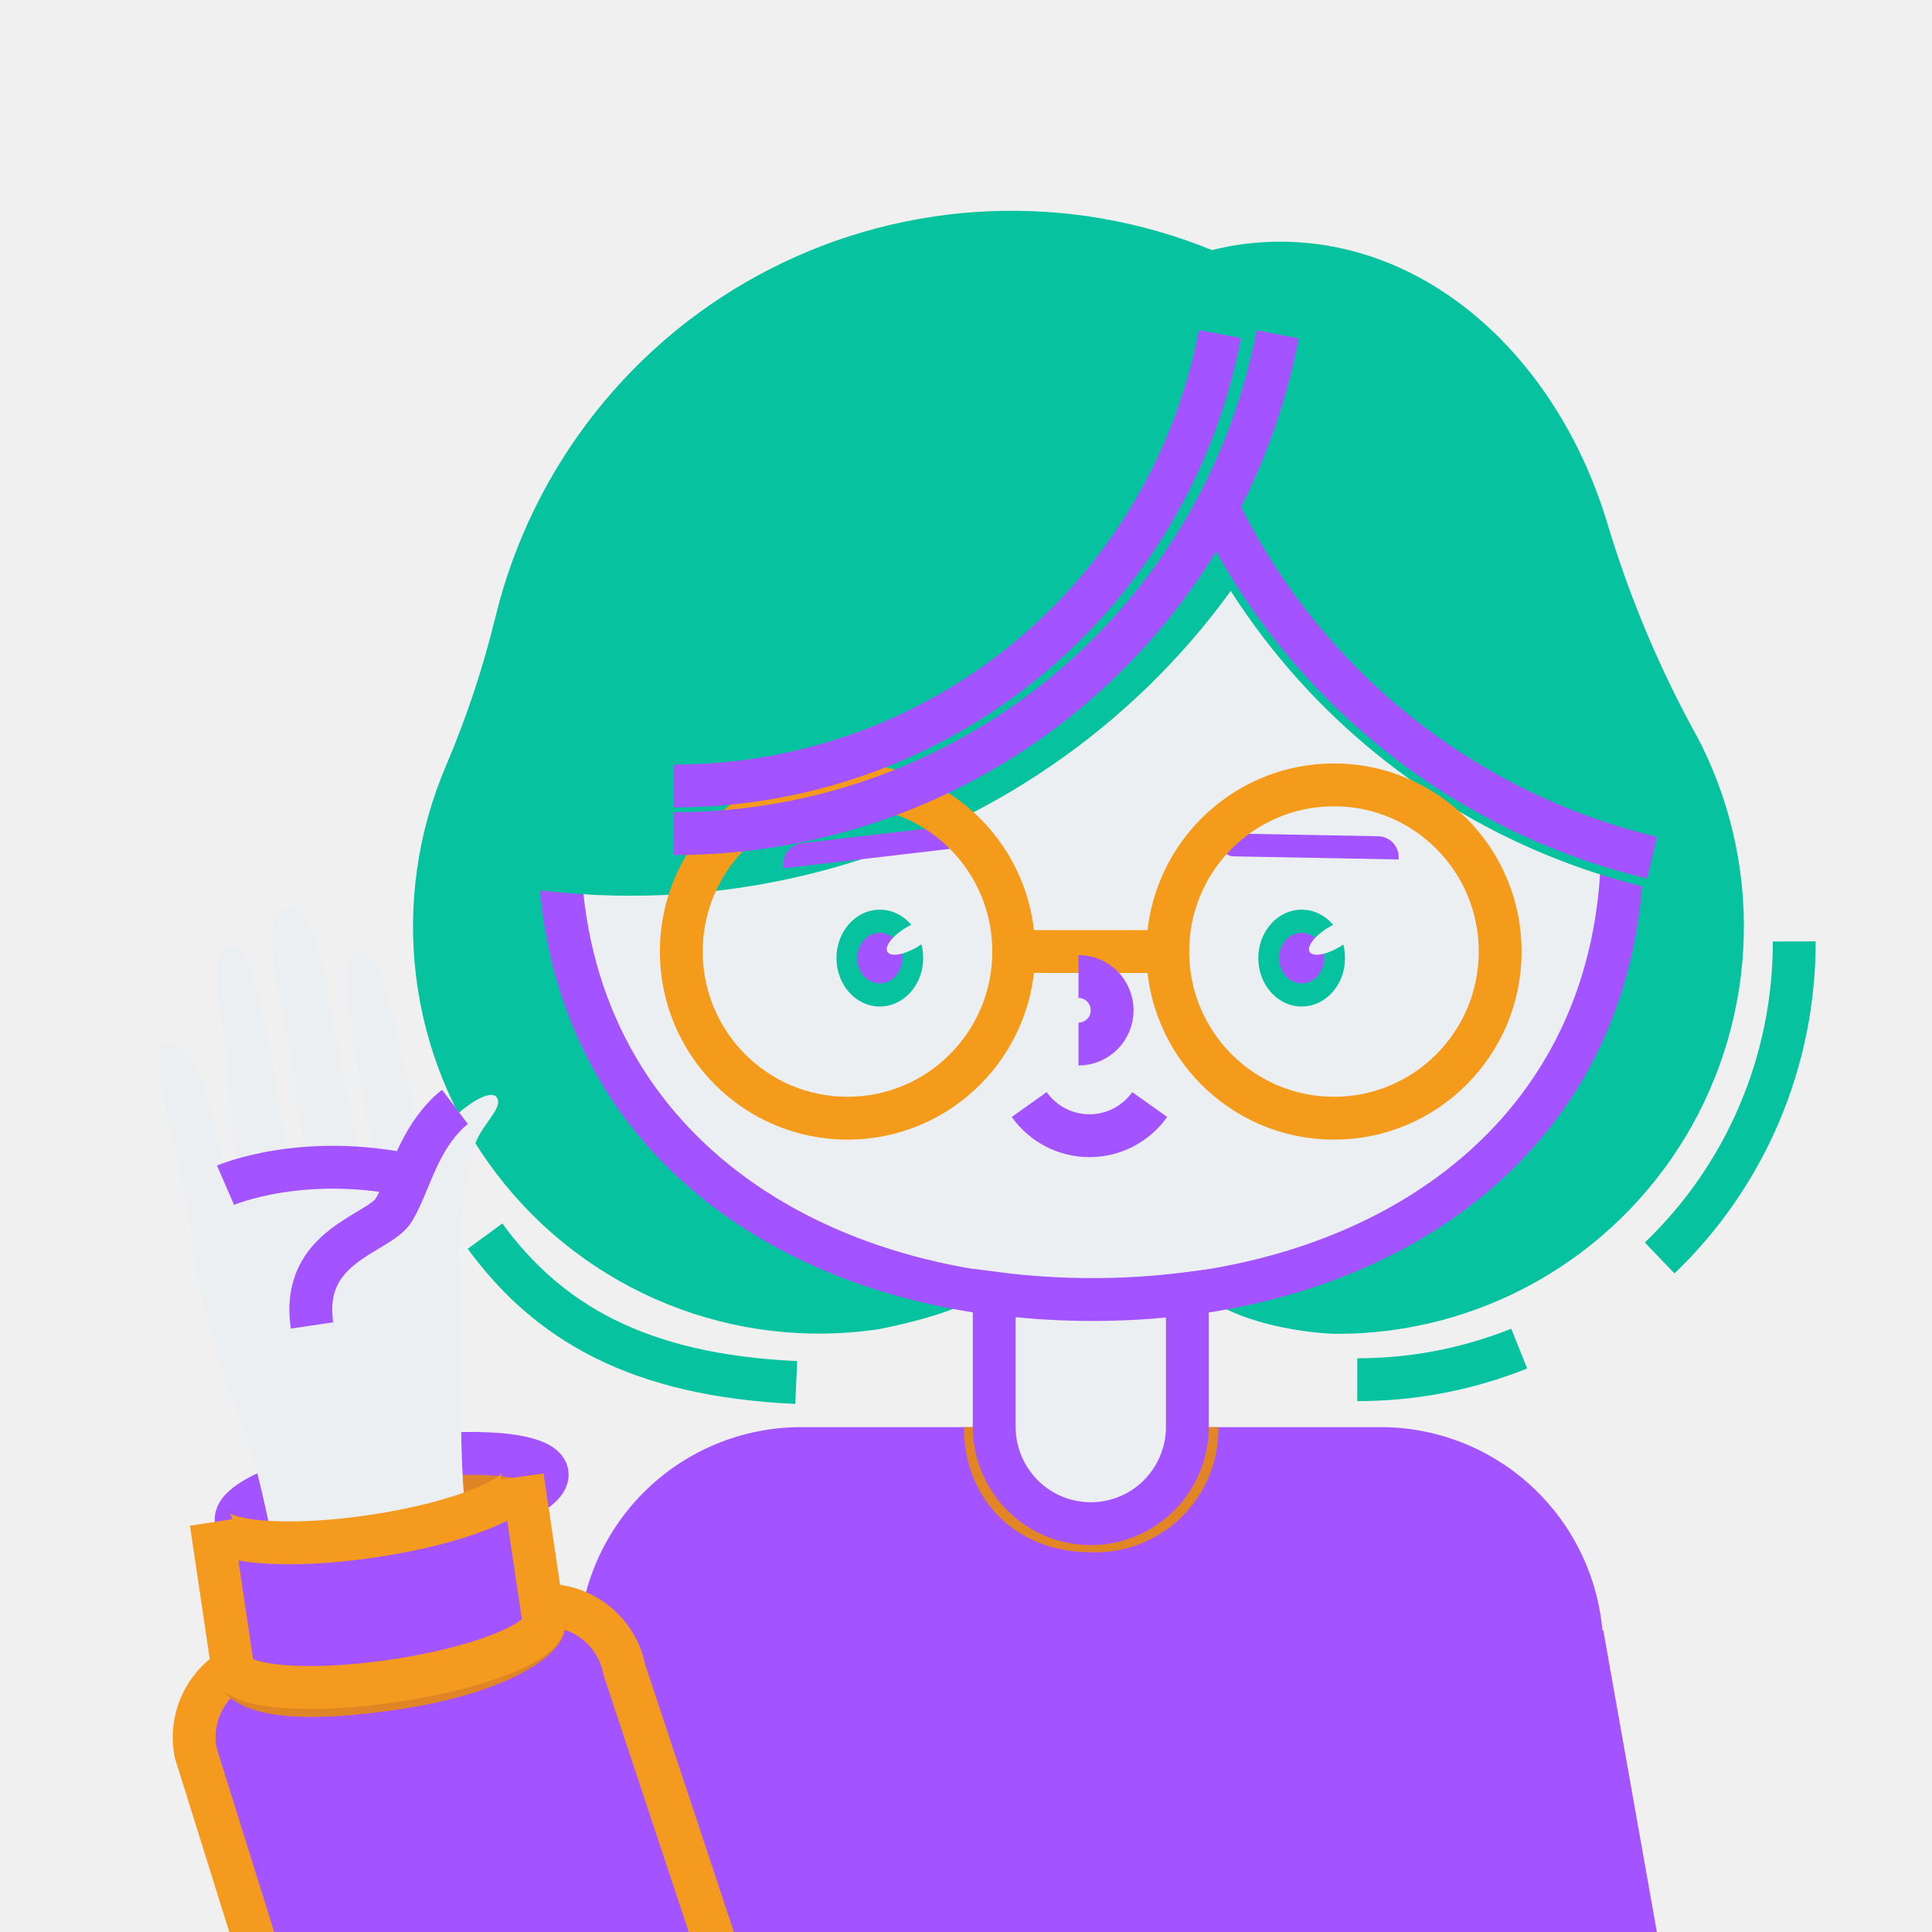
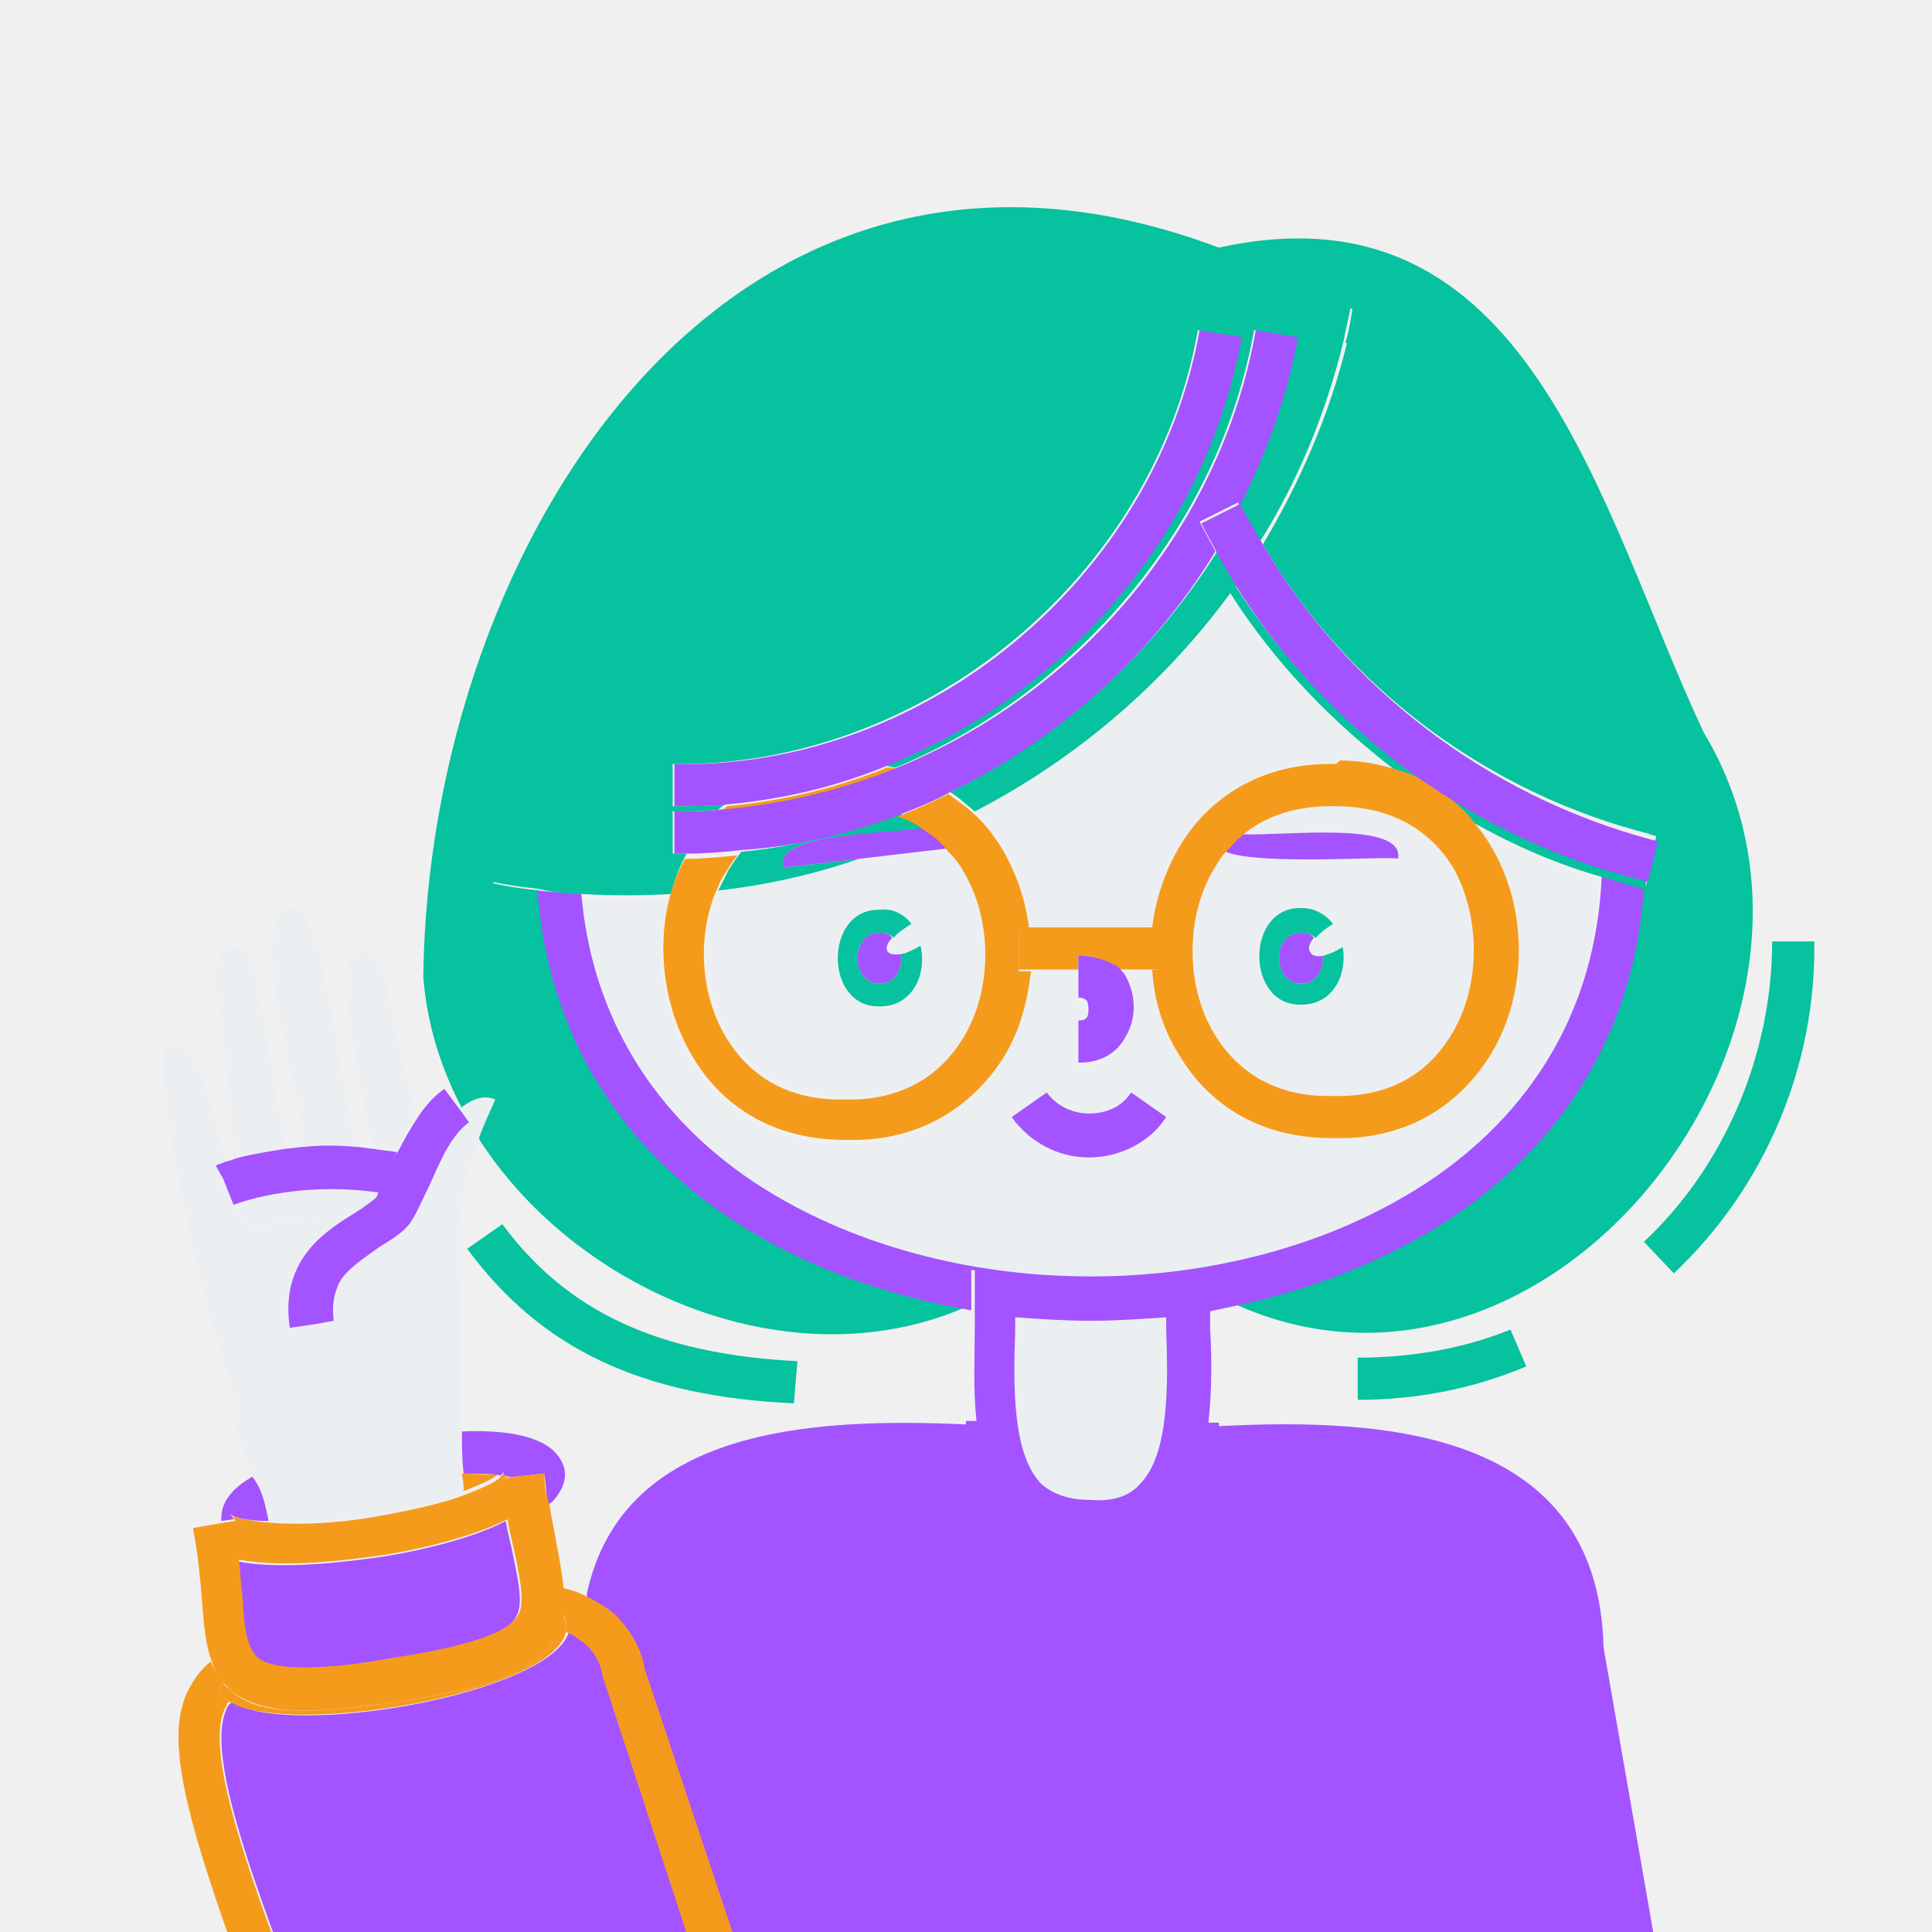
- <svg xmlns="http://www.w3.org/2000/svg" width="110" height="110" viewBox="0 0 110 110" fill="none">
-   <g clip-path="url(#clip0)">
-     <path d="M96.584 41.868C94.519 38.121 92.849 34.169 91.599 30.075C88.831 20.561 81.499 13.76 72.884 13.76C71.576 13.761 70.273 13.921 69.004 14.238C64.983 12.598 60.658 11.843 56.321 12.027C51.984 12.211 47.738 13.328 43.87 15.303C40.002 17.277 36.602 20.063 33.903 23.472C31.204 26.88 29.267 30.831 28.226 35.056C27.523 37.959 26.583 40.799 25.415 43.547C23.779 47.34 23.184 51.502 23.691 55.603C24.199 59.704 25.79 63.594 28.3 66.871C30.811 70.149 34.15 72.693 37.971 74.242C41.791 75.791 45.956 76.287 50.032 75.68C53.087 75.067 55.061 74.345 56.209 73.554C42.328 71.594 31.861 62.594 31.861 47.866V47.615C31.861 47.388 31.861 47.162 31.861 46.935C31.861 46.708 31.861 46.433 31.861 46.188C31.861 45.943 31.892 45.771 31.91 45.575C31.91 45.264 31.934 44.952 31.983 44.638C31.983 44.564 31.983 44.49 32.014 44.417C32.73 38.18 35.358 32.319 39.535 27.642C43.712 22.965 49.232 19.701 55.336 18.3L55.476 18.263L56.631 18.03L57.04 17.957L58 17.816L58.611 17.736L59.423 17.657C59.674 17.657 59.918 17.614 60.169 17.602L60.92 17.565H61.342H61.702H62.075H62.509C62.765 17.565 63.022 17.565 63.279 17.565L64.073 17.608L64.831 17.663L65.613 17.749L66.358 17.841L67.128 17.963L67.867 18.098L68.625 18.257C68.863 18.312 69.108 18.361 69.346 18.423L70.091 18.619L70.8 18.821L71.527 19.054L72.218 19.286C72.462 19.372 72.7 19.464 72.933 19.556L73.611 19.826C73.843 19.917 74.075 20.022 74.307 20.126L74.967 20.426L75.645 20.757L76.287 21.088L76.947 21.455L77.558 21.817L78.199 22.215C78.401 22.343 78.603 22.466 78.81 22.601C79.018 22.736 79.226 22.883 79.421 23.03L80.002 23.446C80.203 23.593 80.399 23.753 80.613 23.906C80.827 24.059 80.986 24.194 81.169 24.347L81.78 24.831C81.957 24.984 82.14 25.137 82.311 25.296L82.867 25.811L83.374 26.301C83.558 26.479 83.729 26.663 83.906 26.846C84.083 27.03 84.236 27.183 84.395 27.361C84.554 27.539 84.731 27.735 84.896 27.931C85.061 28.127 85.207 28.28 85.354 28.464C85.501 28.648 85.672 28.856 85.831 29.076C85.99 29.297 86.124 29.444 86.264 29.634C86.405 29.824 86.564 30.044 86.717 30.247C86.869 30.449 86.992 30.626 87.12 30.816C87.248 31.006 87.401 31.245 87.541 31.466C87.682 31.686 87.798 31.858 87.92 32.078C88.043 32.299 88.177 32.526 88.311 32.746L88.66 33.359C88.782 33.586 88.898 33.818 89.014 34.045C89.13 34.272 89.234 34.462 89.338 34.658C89.442 34.854 89.558 35.136 89.662 35.374C89.766 35.613 89.857 35.797 89.949 35.987C90.04 36.177 90.15 36.477 90.248 36.722C90.346 36.967 90.419 37.157 90.499 37.372C90.578 37.586 90.676 37.88 90.761 38.137C90.847 38.395 90.914 38.572 90.981 38.793C91.049 39.014 91.134 39.314 91.207 39.577C91.281 39.841 91.342 40.018 91.397 40.239C91.452 40.459 91.525 40.784 91.586 41.06C91.647 41.335 91.696 41.495 91.739 41.721C91.782 41.948 91.843 42.285 91.892 42.573C91.941 42.861 91.977 43.002 92.008 43.222C92.038 43.443 92.087 43.835 92.13 44.141C92.13 44.343 92.185 44.546 92.203 44.754C92.24 45.091 92.258 45.434 92.283 45.783C92.283 45.955 92.313 46.126 92.326 46.304C92.326 46.825 92.362 47.352 92.362 47.878C92.362 62.521 82.018 71.496 68.258 73.53C70.47 75.484 74.808 75.938 76.165 75.944C80.156 75.941 84.079 74.904 87.553 72.931C91.026 70.959 93.931 68.12 95.987 64.689C98.042 61.258 99.177 57.352 99.282 53.351C99.387 49.35 98.457 45.391 96.584 41.856V41.868Z" fill="#07C29E" />
-     <path d="M91.287 93.974C91.288 92.303 90.96 90.649 90.323 89.106C89.686 87.562 88.751 86.16 87.573 84.979C86.395 83.797 84.997 82.861 83.458 82.222C81.918 81.583 80.269 81.254 78.603 81.255H67.605C67.605 82.718 67.025 84.12 65.994 85.154C64.963 86.188 63.564 86.769 62.105 86.769V86.769C60.647 86.769 59.248 86.188 58.217 85.154C57.186 84.12 56.606 82.718 56.606 81.255H45.608C42.244 81.255 39.018 82.595 36.639 84.98C34.261 87.366 32.924 90.601 32.924 93.974V93.974" fill="#A353FF" />
-     <path d="M54.883 81.255C54.883 85.372 57.828 88.38 62.112 88.38C63.061 88.415 64.008 88.256 64.894 87.912C65.781 87.569 66.588 87.048 67.267 86.381C67.946 85.715 68.483 84.916 68.845 84.035C69.206 83.154 69.385 82.208 69.37 81.255H67.653V81.696C67.497 83.049 66.851 84.297 65.837 85.203C64.823 86.109 63.512 86.609 62.154 86.609C60.796 86.609 59.486 86.109 58.472 85.203C57.458 84.297 56.811 83.049 56.655 81.696V81.255H54.883Z" fill="#E28625" />
-     <path d="M94.495 110.901L32.918 110.478V92.828H91.287L94.495 110.901Z" fill="#A353FF" />
-     <path d="M92.381 47.921C92.381 64.677 78.835 74.02 62.124 74.02C45.413 74.02 31.843 64.647 31.843 47.921C31.843 39.872 35.032 32.152 40.708 26.46C46.385 20.769 54.084 17.571 62.112 17.571C70.139 17.571 77.838 20.769 83.515 26.46C89.192 32.152 92.381 39.872 92.381 47.921V47.921Z" fill="#EBEFF1" stroke="#A353FF" stroke-width="2.44" stroke-miterlimit="10" />
-     <path d="M74.112 57.307C75.475 57.307 76.58 56.073 76.58 54.55C76.58 53.028 75.475 51.793 74.112 51.793C72.748 51.793 71.643 53.028 71.643 54.55C71.643 56.073 72.748 57.307 74.112 57.307Z" fill="#07C29E" />
-     <path d="M50.093 57.307C51.456 57.307 52.562 56.073 52.562 54.55C52.562 53.028 51.456 51.793 50.093 51.793C48.73 51.793 47.625 53.028 47.625 54.55C47.625 56.073 48.73 57.307 50.093 57.307Z" fill="#07C29E" />
-     <path d="M64.073 16.064C64.801 24.209 68.062 31.92 73.397 38.105C78.732 44.291 85.871 48.64 93.804 50.537C93.877 49.667 93.92 48.791 93.92 47.903C93.92 39.784 90.833 31.971 85.287 26.055C79.741 20.139 72.155 16.566 64.073 16.064V16.064Z" fill="#07C29E" />
-     <path d="M77 17.597C72.323 15.318 67.191 14.09 61.973 14C43.184 14 28 29.244 28 47.75C28 48.6 28.039 49.443 28.105 50.279C30.676 50.761 33.288 51.003 35.905 51C56.23 51 73.42 36.631 77 17.597Z" fill="#07C29E" />
-     <path d="M62.105 73.989C60.267 73.987 58.43 73.866 56.606 73.628V81.237C56.606 82.699 57.186 84.102 58.217 85.136C59.248 86.17 60.647 86.751 62.105 86.751V86.751C63.564 86.751 64.963 86.17 65.994 85.136C67.025 84.102 67.605 82.699 67.605 81.237V73.652C65.781 73.883 63.944 73.995 62.105 73.989V73.989Z" fill="#EBEFF1" stroke="#A353FF" stroke-width="2.44" stroke-miterlimit="10" />
-     <path d="M50.093 55.99C50.802 55.99 51.376 55.345 51.376 54.55C51.376 53.755 50.802 53.111 50.093 53.111C49.385 53.111 48.81 53.755 48.81 54.55C48.81 55.345 49.385 55.99 50.093 55.99Z" fill="#A353FF" />
-     <path d="M74.112 55.99C74.82 55.99 75.395 55.345 75.395 54.55C75.395 53.755 74.82 53.111 74.112 53.111C73.403 53.111 72.829 53.755 72.829 54.55C72.829 55.345 73.403 55.99 74.112 55.99Z" fill="#A353FF" />
-     <path d="M65.46 62.888C65.071 63.437 64.556 63.884 63.959 64.193C63.363 64.502 62.701 64.663 62.029 64.663C61.358 64.663 60.696 64.502 60.099 64.193C59.502 63.884 58.988 63.437 58.598 62.888" stroke="#A353FF" stroke-width="2.44" stroke-miterlimit="10" />
-     <path d="M53.977 48.344L44.619 49.437L44.606 49.327C44.57 49.014 44.659 48.699 44.854 48.452C45.049 48.205 45.334 48.046 45.647 48.009L53.828 47.054C53.989 47.035 54.15 47.082 54.278 47.182C54.404 47.283 54.486 47.431 54.505 47.592L54.518 47.702C54.527 47.858 54.475 48.011 54.375 48.131C54.275 48.25 54.132 48.327 53.977 48.344V48.344Z" fill="#A353FF" />
-     <path d="M70.237 47.457L78.472 47.613C78.786 47.619 79.085 47.75 79.303 47.977C79.521 48.204 79.641 48.508 79.635 48.824L79.633 48.934L70.213 48.756C70.051 48.753 69.896 48.685 69.784 48.568C69.672 48.451 69.61 48.294 69.613 48.132L69.615 48.022C69.628 47.866 69.699 47.72 69.814 47.615C69.93 47.511 70.081 47.454 70.237 47.457V47.457Z" fill="#A353FF" />
-     <path d="M48.254 63.666C53.481 63.666 57.718 59.418 57.718 54.176C57.718 48.935 53.481 44.687 48.254 44.687C43.027 44.687 38.79 48.935 38.79 54.176C38.79 59.418 43.027 63.666 48.254 63.666Z" stroke="#F59B1C" stroke-width="2.44" stroke-miterlimit="10" />
-     <path d="M75.951 63.666C81.178 63.666 85.415 59.418 85.415 54.176C85.415 48.935 81.178 44.687 75.951 44.687C70.724 44.687 66.486 48.935 66.486 54.176C66.486 59.418 70.724 63.666 75.951 63.666Z" stroke="#F59B1C" stroke-width="2.44" stroke-miterlimit="10" />
-     <path d="M57.718 54.176H66.321" stroke="#F59B1C" stroke-width="2.44" stroke-miterlimit="10" />
-     <path d="M61.403 55.598C61.912 55.598 62.4 55.8 62.76 56.161C63.119 56.522 63.321 57.011 63.321 57.522C63.321 58.032 63.119 58.521 62.76 58.882C62.4 59.242 61.912 59.445 61.403 59.445" stroke="#A353FF" stroke-width="2.44" stroke-miterlimit="10" />
-     <path d="M76.271 53.913C77.032 53.455 77.503 52.84 77.323 52.538C77.142 52.236 76.379 52.362 75.618 52.819C74.856 53.277 74.386 53.892 74.566 54.194C74.746 54.496 75.51 54.37 76.271 53.913Z" fill="#EBEFF1" />
-     <path d="M52.231 53.913C52.992 53.456 53.463 52.84 53.283 52.538C53.102 52.236 52.339 52.362 51.578 52.82C50.816 53.277 50.345 53.893 50.526 54.194C50.706 54.496 51.469 54.37 52.231 53.913Z" fill="#EBEFF1" />
-     <path d="M38.374 47.462C46.508 47.475 54.391 44.642 60.666 39.454C66.94 34.265 71.213 27.044 72.749 19.035" stroke="#A353FF" stroke-width="2.44" stroke-miterlimit="10" />
-     <path d="M38.374 44.748C45.733 44.758 52.865 42.194 58.54 37.497C64.215 32.799 68.078 26.264 69.462 19.017" stroke="#A353FF" stroke-width="2.44" stroke-miterlimit="10" />
-     <path d="M69.462 29.181C71.875 34.066 75.33 38.358 79.582 41.755C83.834 45.151 88.779 47.568 94.067 48.834" stroke="#A353FF" stroke-width="2.44" stroke-miterlimit="10" />
-     <path d="M27.615 70.381C31.177 75.245 36.291 78.308 45.334 78.713" stroke="#07C29E" stroke-width="2.44" stroke-miterlimit="10" />
-     <path d="M94.495 71.624C96.922 69.297 98.853 66.499 100.17 63.401C101.487 60.303 102.163 56.968 102.157 53.601" stroke="#07C29E" stroke-width="2.44" stroke-miterlimit="10" />
-     <path d="M77.277 78.553C80.435 78.559 83.564 77.958 86.497 76.783" stroke="#07C29E" stroke-width="2.44" stroke-miterlimit="10" />
-     <path d="M22.616 87.319C27.503 86.576 31.324 85.04 31.15 83.888C30.976 82.736 26.873 82.403 21.985 83.146C17.098 83.888 13.277 85.424 13.451 86.577C13.625 87.729 17.728 88.061 22.616 87.319Z" fill="#E08525" stroke="#A353FF" stroke-width="2.443" stroke-miterlimit="10" />
-     <path d="M26.166 76.275C26.166 76.275 25.898 71.502 25.323 70.044C24.749 68.586 22.366 58.048 22.054 56.535C21.517 53.956 19.568 53.11 19.702 56.266C19.8 58.538 21.431 66.301 21.431 66.301C21.431 66.301 21.003 67.397 20.655 66.227C20.221 64.787 19.195 59.488 18.871 57.76C18.547 56.033 17.973 51.413 16.543 51.634C14.515 51.946 15.963 56.756 16.506 59.8C17.081 63.041 17.24 65.1 17.307 65.786C17.362 66.399 16.745 66.975 16.439 65.958C16.134 64.941 14.796 54.317 13.629 54.017C12.046 53.576 12.242 55.69 12.608 58.079C12.981 60.56 13.109 62.508 13.299 65.173C13.513 68.12 13.134 67.624 12.627 65.749C12.12 63.875 11.117 58.728 9.401 59.439C8.142 59.96 10.195 64.702 10.824 70.099C11.332 73.752 12.294 77.328 13.69 80.741" fill="#EBEFF1" />
-     <path d="M13.562 80.489C15.26 84.037 17.674 99.341 19.207 110.031H33.523C32.913 109.164 32.496 108.176 32.301 107.133C31.421 102.404 28.177 95.861 26.68 87.296C25.873 82.695 26.509 74.547 26.172 72.452C25.898 70.761 26.637 67.048 26.9 65.639C27.162 64.23 28.58 63.244 28.335 62.576C28.091 61.908 26.637 62.741 25.433 64.028C23.887 65.676 23.441 67.894 22.604 69.284C21.767 70.675 17.27 71.263 17.948 75.858" fill="#EBEFF1" />
-     <path d="M12.199 67.379C12.199 67.379 16.018 65.259 22.403 66.282L21.37 68.69L14.172 69.977L12.199 67.379Z" fill="#EBEFF1" />
-     <path d="M12.841 67.483C12.841 67.483 17.246 65.572 23.558 66.968Z" fill="#EBEFF1" />
-     <path d="M12.841 67.483C12.841 67.483 17.246 65.572 23.558 66.968" stroke="#A353FF" stroke-width="2.44" stroke-miterlimit="10" />
-     <path d="M25.904 63.023C25.665 63.203 25.446 63.409 25.25 63.636C23.704 65.284 23.258 67.501 22.421 68.892C21.584 70.283 17.087 70.871 17.765 75.466" fill="#EBEFF1" />
-     <path d="M25.904 63.023C25.665 63.203 25.446 63.409 25.25 63.636C23.704 65.284 23.258 67.501 22.421 68.892C21.584 70.283 17.087 70.871 17.765 75.466" stroke="#A353FF" stroke-width="2.44" stroke-miterlimit="10" />
-     <path d="M14.887 111.771H41.087L35.557 95.095C35.331 93.91 34.645 92.864 33.649 92.186C32.653 91.508 31.43 91.254 30.248 91.48L14.741 94.452C13.559 94.679 12.515 95.367 11.839 96.365C11.163 97.364 10.91 98.59 11.136 99.776L14.887 111.771Z" fill="#A353FF" stroke="#F49A1F" stroke-width="2.44" stroke-miterlimit="10" />
-     <path d="M31.934 91.768C33.211 93.643 29.613 96.308 22.635 97.337C15.657 98.367 13.36 97.337 12.523 96.002L13.366 95.187L31.146 91.695L31.934 91.768Z" fill="#E08525" />
-     <path d="M21.187 87.468C16.299 88.191 12.205 87.841 12.022 86.689L13.244 94.923C13.415 96.075 17.521 96.424 22.409 95.701C27.297 94.979 31.116 93.459 30.963 92.307L29.741 84.073C29.894 85.225 26.069 86.745 21.187 87.468Z" fill="#A353FF" stroke="#F49A1F" stroke-width="2.44" stroke-miterlimit="10" />
+ <svg xmlns="http://www.w3.org/2000/svg" viewBox="0 0 110 110">
+   <defs />
+   <style>.svg-teal{fill:#07c29e}.svg-light-gray{fill:#ebeff1}.svg-violet{fill:#a353ff}.svg-orange{fill:#f59b1c}
+   </style>
+   <g id="girl">
+     <path d="M27.3 64.9c5.7 8.8 17.8 13.7 27.5 9.6-4.2-.8-8.3-2.2-11.8-4.3-7.4-4.4-11.7-11.3-12.3-19.5-.9-.1-1.7-.2-2.6-.4C25.5 24.9 54.4 5.6 77 17.6c-.1.6-.2 1.3-.4 1.9 10.2 5.4 17.3 16.3 17.3 28 .1 0 .3.1.4.1l-.5 2c0 .3 0 .6-.1.9-.1 0-.2 0-.2-.1-.5 8.3-4.8 15.3-12.3 19.7-3.3 2-7.1 3.3-11 4.1C88.3 82.5 107 58.3 97 41.7c-6-12.8-9.9-31.5-27.6-27.6C41.5 3.6 24.4 31 24.1 55.6c.2 2.7 1 5.2 2.2 7.5.9 1.4 1 1.7 1 1.8z" class="svg-teal" />
+     <path d="M55.5 46.1c.6.6 1.2 1.3 1.7 2.1.8 1.4 1.3 2.9 1.5 4.5h7c.2-1.6.7-3.1 1.5-4.5 1.9-3.2 5-4.9 8.9-4.8h.2c1.4 0 2.6.2 3.8.7-3.9-2.9-7.2-6.5-9.9-10.5-3.9 5.2-9 9.5-14.7 12.5zM48.9 48.9c-2.6.9-5.3 1.5-8 1.8-1 2.6-.8 5.7.6 8.1 1 1.7 2.9 3.7 6.8 3.6 3.8.1 5.8-1.9 6.8-3.6 1.6-2.7 1.6-6.6 0-9.3-.2-.4-.5-.8-.9-1.2-.1 0-.1 0-.2.1l-5.1.5zm3.5 4.9c.3 1.6-.4 3.5-2.3 3.5-3.2.1-3.2-5.6 0-5.5.8 0 1.4.3 1.8.8 1.5-.7 2 .2.5 1.2z" class="svg-light-gray" />
+     <path d="M84.8 48.3c2.1 3.5 2.1 8.2 0 11.8-1.8 3.2-5 4.9-8.9 4.8h-.2c-3.8 0-6.9-1.7-8.7-4.8-.9-1.5-1.3-3.1-1.5-4.8h-2c.2.2.3.4.5.6.6 1 .6 2.3 0 3.4-.5.9-1.5 1.5-2.6 1.5h-.1v-2.4c.4 0 .4-.1.5-.2.1-.3.1-.7 0-.9-.1-.1-.2-.3-.5-.2v-1.6h-2.8c-.1 1.7-.6 3.4-1.5 4.8-1.8 3.2-5 4.9-8.9 4.8h-.2c-3.8 0-6.9-1.7-8.7-4.8-1.6-2.7-1.9-6.1-1.1-9.1-1.7.1-3.4.1-5.1 0 .7 9.1 6.3 14.3 11.1 17.2 10.4 6.2 25.5 6.2 35.8 0 5-2.9 10.8-8.5 11.1-18.3-2.7-.8-5.3-2-7.8-3.4.7.3 1.2.9 1.6 1.6zM62 65.9c-1.8 0-3.5-.9-4.4-2.3l2-1.4c.5.8 1.4 1.2 2.4 1.2s1.9-.5 2.4-1.2l2 1.4c-.9 1.4-2.5 2.3-4.4 2.3z" class="svg-light-gray" />
+     <path d="M76 45.9h-.2c-2.2 0-3.8.7-5 1.6 2.3.1 9.2-.8 8.8 1.4-.1-.2-8 .3-9.7-.4-.3.3-.5.7-.7 1-1.6 2.7-1.6 6.6 0 9.3 1 1.7 2.9 3.7 6.8 3.6 3.8.1 5.8-1.9 6.8-3.6 1.6-2.7 1.6-6.6 0-9.3-1-1.7-3-3.6-6.8-3.6zm.4 7.9c.3 1.6-.4 3.5-2.3 3.5-3.2.1-3.2-5.6 0-5.5.8 0 1.4.3 1.8.9 1.5-.8 2 .1.5 1.1z" class="svg-light-gray" />
+     <path d="M93.6 50.5c-.8-.2-1.6-.4-2.4-.7-.4 9.8-6.2 15.4-11.2 18.3-10.4 6.1-25.4 6.1-35.8 0-4.8-2.8-10.3-8.1-11.1-17.2-.8-.1-1.6-.1-2.5-.2.6 8.2 4.8 15.1 12.3 19.5 3.5 2.1 7.6 3.5 11.8 4.3.2 0 .4.1.6.1v-2.3l1.4.2c1.8.2 3.6.3 5.3.4 1.8 0 3.6-.1 5.3-.3l1.4-.2v2.3c.5-.1.9-.2 1.4-.3 3.9-.8 7.7-2.2 11-4.1 7.7-4.5 12-11.5 12.5-19.8z" class="svg-violet" />
+     <path d="M75.3 54.3c.1.8-.3 1.7-1.2 1.7-1.7 0-1.7-2.9 0-2.9.3 0 .6.1.8.3.2-.2.4-.4.7-.6.1-.1.2-.1.3-.2-.4-.5-1-.9-1.8-.9-3.2-.1-3.2 5.6 0 5.5 1.9 0 2.7-1.9 2.3-3.5-.1 0-.1.1-.2.1-.3.3-.6.5-.9.5zM51.3 54.3c.1.8-.3 1.7-1.2 1.7-1.7 0-1.7-2.9 0-2.9.3 0 .6.1.8.3.2-.2.4-.4.7-.6.1-.1.2-.1.3-.2-.4-.5-1-.9-1.8-.8-3.2-.1-3.2 5.6 0 5.5 1.9 0 2.7-1.9 2.3-3.5-.1 0-.1.1-.2.1-.3.2-.6.4-.9.4zM70.3 33.3c-.1.1-.2.2-.3.4 2.6 4.1 6 7.6 9.9 10.5 1.3.5 2.5 1.3 3.4 2.3 2.4 1.4 5 2.6 7.8 3.4.8.2 1.6.5 2.4.7.1 0 .2 0 .2.1 0-.3 0-.6.1-.9v.2c-9.7-2.2-18.2-8.4-23.5-16.7z" class="svg-teal" />
+     <path d="M71.9 31c4.8 8.2 12.9 14.2 22.1 16.5 0-11.7-7.2-22.7-17.3-28-1 4.1-2.7 8-4.8 11.5zM54.1 45.1c.5.3.9.7 1.4 1.1 5.8-3 10.8-7.3 14.6-12.5.1-.1.2-.2.3-.4-.4-.6-.7-1.2-1.1-1.9-3.7 5.9-9 10.6-15.2 13.7zM41.5 49.5l-.6 1.2c2.7-.3 5.4-.9 8-1.8l-4.3.5c-.6-2 5.8-1.9 8.3-2.2-.5-.3-1.1-.6-1.7-.9-2.9 1.1-5.9 1.9-9 2.2-.3.4-.5.7-.7 1z" class="svg-teal" />
+     <path d="M33.1 50.9c1.7.1 3.4.1 5.1 0 .2-.8.5-1.6.9-2.3h-.8v-2.4c.9 0 1.8 0 2.6-.1.1-.1.2-.2.4-.3-.8.1-1.7.1-2.5.1h-.5v-2.4c14.2.2 27.4-10.6 29.9-24.7l2.4.4c-1.9 11.1-10 20.3-20.2 24.4.2 0 .4.1.6.1C61.3 39.4 69.4 30 71.4 18.8l2.4.4c-.6 3.4-1.7 6.6-3.3 9.6l1.2 2.1c2.2-3.5 3.8-7.4 4.8-11.5.1-.6.3-1.3.4-1.9-22.6-12-51.5 7.3-48.9 32.7.9.2 1.7.3 2.6.4.9.2 1.7.3 2.5.3z" class="svg-teal" />
+     <path d="M66.4 75c-1.4.1-2.9.2-4.3.2s-2.9-.1-4.3-.2v.8c-.1 3-.2 7.1 1.5 8.8.7.7 1.5 1 2.8.9 1.2 0 2.2-.3 2.8-.9 1.7-1.8 1.6-5.9 1.5-8.8V75z" class="svg-light-gray" />
+     <path d="M94.3 111l-3-17.2C91 81.5 79 80.7 69.4 81.2V81h-.6c.2-1.8.2-3.6.1-5.3v-1.1-2.3l-1.4.2c-1.8.2-3.5.3-5.3.3-1.8 0-3.6-.1-5.3-.4l-1.4-.2v3.4c0 1.7-.1 3.5.1 5.3H55v.2c-8.8-.4-19.6.2-21.6 9.7.4.2-3.7 19.8-3.7 19.8l64.6.4zM57.8 75.8V75c1.4.1 2.9.2 4.3.2s2.9-.1 4.3-.2v.7c.1 3 .2 7.1-1.5 8.8-.6.7-1.6 1-2.8.9-1.2 0-2.1-.3-2.8-.9-1.7-1.7-1.6-5.8-1.5-8.7zM50.1 53.1c-1.7 0-1.7 2.9 0 2.9.9 0 1.3-.9 1.2-1.7-.8.2-1.1-.3-.5-.9-.1-.2-.4-.3-.7-.3zM74.1 53.1c-1.7 0-1.7 2.9 0 2.9.9 0 1.3-.9 1.2-1.7-.8.2-1-.3-.5-.9-.1-.2-.4-.3-.7-.3zM62 63.4c-1 0-1.9-.5-2.4-1.2l-2 1.4c1 1.4 2.6 2.3 4.4 2.3s3.5-.9 4.4-2.3l-2-1.4c-.5.8-1.4 1.2-2.4 1.2zM44.6 49.4l4.3-.5 5.1-.6c.1 0 .1 0 .2-.1-.3-.4-.7-.7-1.2-1.1-2.6.4-9 .3-8.4 2.3zM79.6 48.9c.4-2.2-6.5-1.3-8.8-1.4-.4.3-.7.6-1 1 1.9.8 9.7.2 9.8.4z" class="svg-violet" />
+     <path d="M39.4 60.1c1.8 3.1 4.9 4.8 8.7 4.8h.2c3.8.1 7-1.7 8.9-4.8.9-1.5 1.3-3.1 1.5-4.8H58v-2.4h.6c-.2-1.6-.7-3.1-1.5-4.5-.5-.8-1-1.5-1.7-2.1-.4-.4-.9-.7-1.4-1.1-1 .5-1.9.9-2.9 1.3.7.2 1.2.5 1.7.9.5.3.9.7 1.2 1.1.4.4.7.8.9 1.2 1.6 2.7 1.6 6.6 0 9.3-1 1.7-3 3.7-6.8 3.6-3.8.1-5.8-1.9-6.8-3.6-1.4-2.4-1.6-5.5-.6-8.1.2-.4.3-.8.6-1.2.2-.3.4-.7.7-1-1 .1-2 .2-3 .2-.4.7-.7 1.5-.9 2.3-.7 2.8-.3 6.2 1.3 8.9zM50.5 43.7c-2.9 1.2-6 1.9-9.1 2.2-.1.1-.2.2-.4.3 3.5-.2 6.9-1.1 10.1-2.4-.2-.1-.4-.1-.6-.1zM76 43.5c-3.9-.1-7.1 1.7-8.9 4.8-.8 1.4-1.3 2.9-1.5 4.5h.4v2.4h-.4c.1 1.7.6 3.4 1.5 4.8 1.8 3.1 4.9 4.8 8.7 4.8h.2c3.9.1 7-1.7 8.9-4.8 2.1-3.5 2.1-8.3 0-11.8-.4-.7-.9-1.3-1.4-1.9-1-1-2.1-1.8-3.4-2.3-1.2-.4-2.4-.7-3.8-.7-.2.2-.3.2-.3.2zm6.7 15.3c-1 1.7-2.9 3.7-6.8 3.6-3.8.1-5.8-1.9-6.8-3.6-1.6-2.7-1.6-6.6 0-9.3.2-.3.4-.7.7-1 .3-.3.6-.7 1-1 1.1-.9 2.7-1.6 5-1.6h.2c3.8 0 5.8 1.9 6.8 3.6 1.5 2.8 1.5 6.6-.1 9.3z" class="svg-orange" />
+     <path d="M66 52.8h-8v2.4h3.4v-.8h.1c.8 0 1.6.3 2.1.8H66v-2.4z" class="svg-orange" />
+     <path d="M61.4 54.4V56.8c.3 0 .4.1.5.2.1.3.1.7 0 .9-.1.1-.1.2-.5.2v2.4h.1c1.1 0 2.1-.5 2.6-1.5.6-1 .6-2.3 0-3.4-.1-.2-.3-.4-.5-.6-.6-.3-1.3-.6-2.2-.6z" class="svg-violet" />
+     <path d="M75.9 52.7c-.1 0-.2.1-.3.2-.3.2-.6.4-.7.6-.6.6-.3 1.1.5.9.3-.1.6-.2.9-.4.1 0 .1-.1.2-.1 1.4-1.1.9-2-.6-1.2zM51.9 52.6c-.1.1-.2.1-.3.2-.3.2-.6.4-.7.6-.6.6-.3 1.1.5.9.3-.1.6-.2.9-.4.1 0 .1-.1.2-.1 1.4-1 .9-1.9-.6-1.2z" class="svg-light-gray" />
+     <path d="M51.2 46.4c1-.4 2-.8 2.9-1.3 6.2-3 11.5-7.8 15.1-13.7-.3-.6-.6-1.1-.9-1.7l2.2-1.1c0 .1.1.2.1.2 1.5-3 2.7-6.2 3.3-9.6l-2.4-.4c-2 11.3-10.1 20.7-20.4 24.9-3.2 1.3-6.6 2.1-10.1 2.4-.9.1-1.8.1-2.6.1v2.4h.8c1 0 2-.1 3-.2 3.1-.2 6.1-.9 9-2z" class="svg-violet" />
+     <path d="M70.7 19.2l-2.4-.4c-2.5 14.1-15.6 25-29.9 24.7v2.4h.5c.9 0 1.7 0 2.5-.1 3.2-.3 6.2-1 9.1-2.2 10.2-4.1 18.2-13.3 20.2-24.4zM71.9 31l-1.2-2.1c0-.1-.1-.2-.1-.2l-2.2 1.1c.3.6.6 1.1.9 1.7.3.6.7 1.2 1.1 1.9 5.3 8.4 13.8 14.5 23.4 16.8l.1-.3.5-2c-.1 0-.3-.1-.4-.1-9.3-2.5-17.3-8.6-22.1-16.8z" class="svg-violet" />
+     <path d="M45.4 77.5c-7.9-.4-13.1-2.8-16.8-7.8l-2 1.4c4.2 5.7 9.9 8.4 18.6 8.8l.2-2.4zM100.9 53.6c0 6.4-2.7 12.8-7.3 17.1l1.7 1.8c5.2-4.9 8.1-11.8 8-18.9h-2.4zM77.3 77.3v2.4c3.3 0 6.5-.6 9.6-1.9l-.9-2.1c-2.7 1.1-5.7 1.6-8.7 1.6z" class="svg-teal" />
  </g>
-   <defs>
-     <clipPath id="clip0">
-       <rect width="110" height="110" fill="white" />
-     </clipPath>
-   </defs>
+   <g id="girl-arm">
+     <path fill="none" d="M54.9 81.2V81h.6c-.2-1.8-.2-3.6-.1-5.3v-1.1c-.2 0-.4-.1-.6-.1-9.7 4.2-21.8-.7-27.5-9.6-.8 2.3-1.4 5.3-1.1 7.5.2 1.4 0 5.3.1 9.1 2.3-.1 4.5.2 5.4 1.3.4.5.5 1.2.3 1.9-.1.4-.4.7-.8 1 .1.8.3 1.6.4 2.3.2.9.3 1.7.4 2.5.4.1.8.2 1.2.4 2.1-9.5 12.9-10.1 21.7-9.7zM26.6 71.1l2-1.4c3.7 5.1 8.9 7.5 16.8 7.8l-.1 2.4c-8.7-.4-14.5-3.1-18.7-8.8z" />
+     <path d="M26.3 83.9c0 .4 0 .7.1 1 1-.4 1.7-.7 2-1-.5.1-1.2 0-2.1 0zM28.5 84.2l.5-.1c-.1 0-.3-.1-.5-.1v.2z" class="svg-orange" />
+     <path d="M32 84.7c.3-.7.2-1.3-.3-1.9-.9-1.1-3.1-1.4-5.4-1.3 0 .8 0 1.6.1 2.4.9 0 1.6 0 2.1.1l.2-.2s0 .1-.1.2c.2 0 .4.1.5.1l1.9-.2v.1c.1.6.1 1.2.2 1.7.4-.3.6-.6.8-1zM13.1 86.2c.2.2 1 .4 2.2.4-.2-1-.4-1.9-.6-2.7-1 .5-1.7 1.1-2 1.9-.1.3-.1.6-.1.8l.7-.1c-.1-.2-.2-.3-.2-.3z" class="svg-violet" />
+     <path d="M17.9 75.4l-1.4.2c-.6-4 2.1-5.7 3.8-6.6.1-.1.2-.1.3-.2L14.2 70l-2-2.6s.2-.1.5-.2l-.3-.8.4-.2c0-.1-.1-.3-.1-.5-.5-1.9-1.5-7-3.2-6.3-.9 2.5 2.3 16 4.2 21l4.4-4.6c-.2-.1-.2-.2-.2-.4zM23.7 63.6c-.7-2.8-1.4-5.4-1.6-7.1-.5-2.6-2.5-3.4-2.4-.3.1 1.8 1.1 7 1.5 9.1.4 0 .9.1 1.4.2.3-.6.7-1.3 1.1-1.9zM20.3 65.3c-1.1-3.6-1.8-14.1-3.8-13.6-2.6.6.8 10.9.8 13.7 1-.2 2-.2 3-.1z" class="svg-light-gray" />
+     <path d="M13.6 54c-1.6-.4-1.4 1.7-1 4.1.1.7.7 5.8.7 7.9.7-.2 1.7-.5 3-.6-.8-3-1.6-11.8-2.7-11.4zM15.3 86.6c1.4.1 3.3 0 5.7-.3 2.3-.3 4.1-.8 5.4-1.3 0-.3 0-.7-.1-1 0-.8-.1-1.6-.1-2.4-.1-3.8.1-7.7-.1-9.1-.3-2.2.3-5.2 1.1-7.5.3-.9.7-1.7 1-2.4-.7-.3-1.4 0-2.1.6l-.2.2.5.7c-1.1.8-1.7 2.3-2.3 3.7-.3.7-.5 1.3-.9 1.8-.4.7-1.1 1.1-1.9 1.6-.7.4-1.4.9-1.8 1.4l-.6.9c-.2.5-.3 1.1-.2 1.9l-1.1.2v.4l-4.4 4.6c.3.7.7 1.9 1.1 3.4.6.7.8 1.6 1 2.6zM21.6 67.9c-4.9-.7-8.2.7-8.3.7l-.6-1.5c-.3.1-.5.2-.5.2l2 2.6 6.4-1.1c.3-.2.7-.4.8-.6 0-.1.1-.2.2-.3z" class="svg-light-gray" />
+     <path d="M12.7 67.1l.6 1.5s3.4-1.4 8.3-.7c.2-.3.3-.7.5-1.1.2-.4.3-.8.5-1.2-.5-.1-.9-.1-1.4-.2-.3 0-.6-.1-.9-.1-1.1-.1-2.1-.1-3 0-.3 0-.7.1-1 .1-1.3.2-2.4.4-3 .6-.2.1-.4.1-.6.2-.2.1-.4.1-.4.2l.4.7z" class="svg-violet" />
+     <path d="M19.7 72.4c-.3.3-.5.6-.6.9l.6-.9z" class="svg-light-gray" />
+     <path d="M22.1 66.7c-.2.4-.3.8-.5 1.1-.1.1-.1.3-.2.4-.1.1-.5.4-.8.6-.1.1-.2.1-.3.2-1.6 1-4.4 2.6-3.8 6.6l1.4-.2 1.1-.2c-.1-.8 0-1.4.2-1.9.1-.3.3-.6.6-.9.5-.5 1.1-.9 1.8-1.4.8-.5 1.5-.9 1.9-1.6.3-.5.6-1.2.9-1.8.6-1.3 1.2-2.9 2.3-3.7l-.5-.7-.9-1.2c-.6.4-1.1 1-1.5 1.6-.4.6-.8 1.3-1.1 1.9-.3.4-.5.9-.6 1.2zM13.2 96.9l-.2.2c-1.1 1.9.2 6.6 2.8 13.6h23.7l-5-15.3c-.1-.8-.7-1.6-1.4-2.1-.2-.2-.5-.3-.7-.4-1.1 3.6-16 6.1-19.2 4z" class="svg-violet" />
+     <path d="M35.9 93c-.4-.6-.9-1.2-1.6-1.6-.3-.2-.7-.4-1.1-.6-.4-.2-.8-.3-1.2-.4v1.4c.2.4.3.8.2 1.1.2.1.5.2.7.4.8.5 1.3 1.3 1.4 2.1l5 15.3H15.7c-2.6-7-3.9-11.8-2.8-13.6 0-.1.1-.2.2-.2-.4-.2-.6-.5-.6-.9l.2-.2c-.3-.4-.5-.7-.7-1.2-.5.4-.8.8-1.1 1.3-1.5 2.5-.8 6.4 2.9 16.5l.3.8h28.7l-.9-2.6L36.7 95c-.1-.7-.4-1.4-.8-2z" class="svg-orange" />
+     <path d="M31.4 93.6c-1.1 1.6-3.5 2.5-8.8 3.3-2.1.3-3.8.5-5.2.5-2 0-3.3-.3-4.2-1.1-.2-.2-.4-.3-.5-.5l-.2.2c0 .4.2.7.6.9 3.3 2 18.1-.4 19.1-3.9.1-.4 0-.8-.2-1.1-.1.6-.3 1.2-.6 1.7z" class="svg-orange" />
+     <path d="M22.2 94.5c2.7-.4 6.3-1.1 7.1-2.3.5-.7.3-1.8-.1-3.7-.1-.6-.3-1.2-.4-1.9-2.3 1.2-6 1.9-7.5 2.1-1.5.2-5.2.7-7.8.2.1.7.1 1.4.2 2 .2 2 .3 3.1.9 3.6 1.3.8 5 .4 7.6 0z" class="svg-violet" />
+     <path d="M12.7 95.8l.5.5c.9.7 2.2 1.1 4.2 1.1 1.4 0 3-.2 5.2-.5 5.3-.8 7.7-1.7 8.8-3.3.4-.5.6-1.1.7-1.7.1-.5.1-.9 0-1.4-.1-.8-.2-1.6-.4-2.5-.1-.7-.3-1.5-.4-2.3-.2-.5-.3-1.1-.3-1.7v-.1l-1.9.2-.5.1v-.1c0-.1 0-.2.1-.2l-.2.2c-.3.3-1 .6-2 1-1.3.5-3.1.9-5.4 1.3-2.4.4-4.4.4-5.7.3-1.2-.1-2-.3-2.2-.4 0 0 .1.1.2.3l-.7.1-1.7.3v.1c.3 1.5.4 2.9.5 4 .1 1.4.2 2.6.6 3.6.1.4.3.8.6 1.1zm2-1.4c-.6-.5-.8-1.6-.9-3.6-.1-.6-.1-1.3-.2-2 2.6.5 6.3 0 7.8-.2s5.1-.9 7.5-2.1c.1.7.3 1.4.4 1.9.4 1.9.6 3.1.1 3.7-.8 1.2-4.5 1.9-7.1 2.3-2.7.5-6.4.9-7.6 0z" class="svg-orange" />
+   </g>
</svg>
